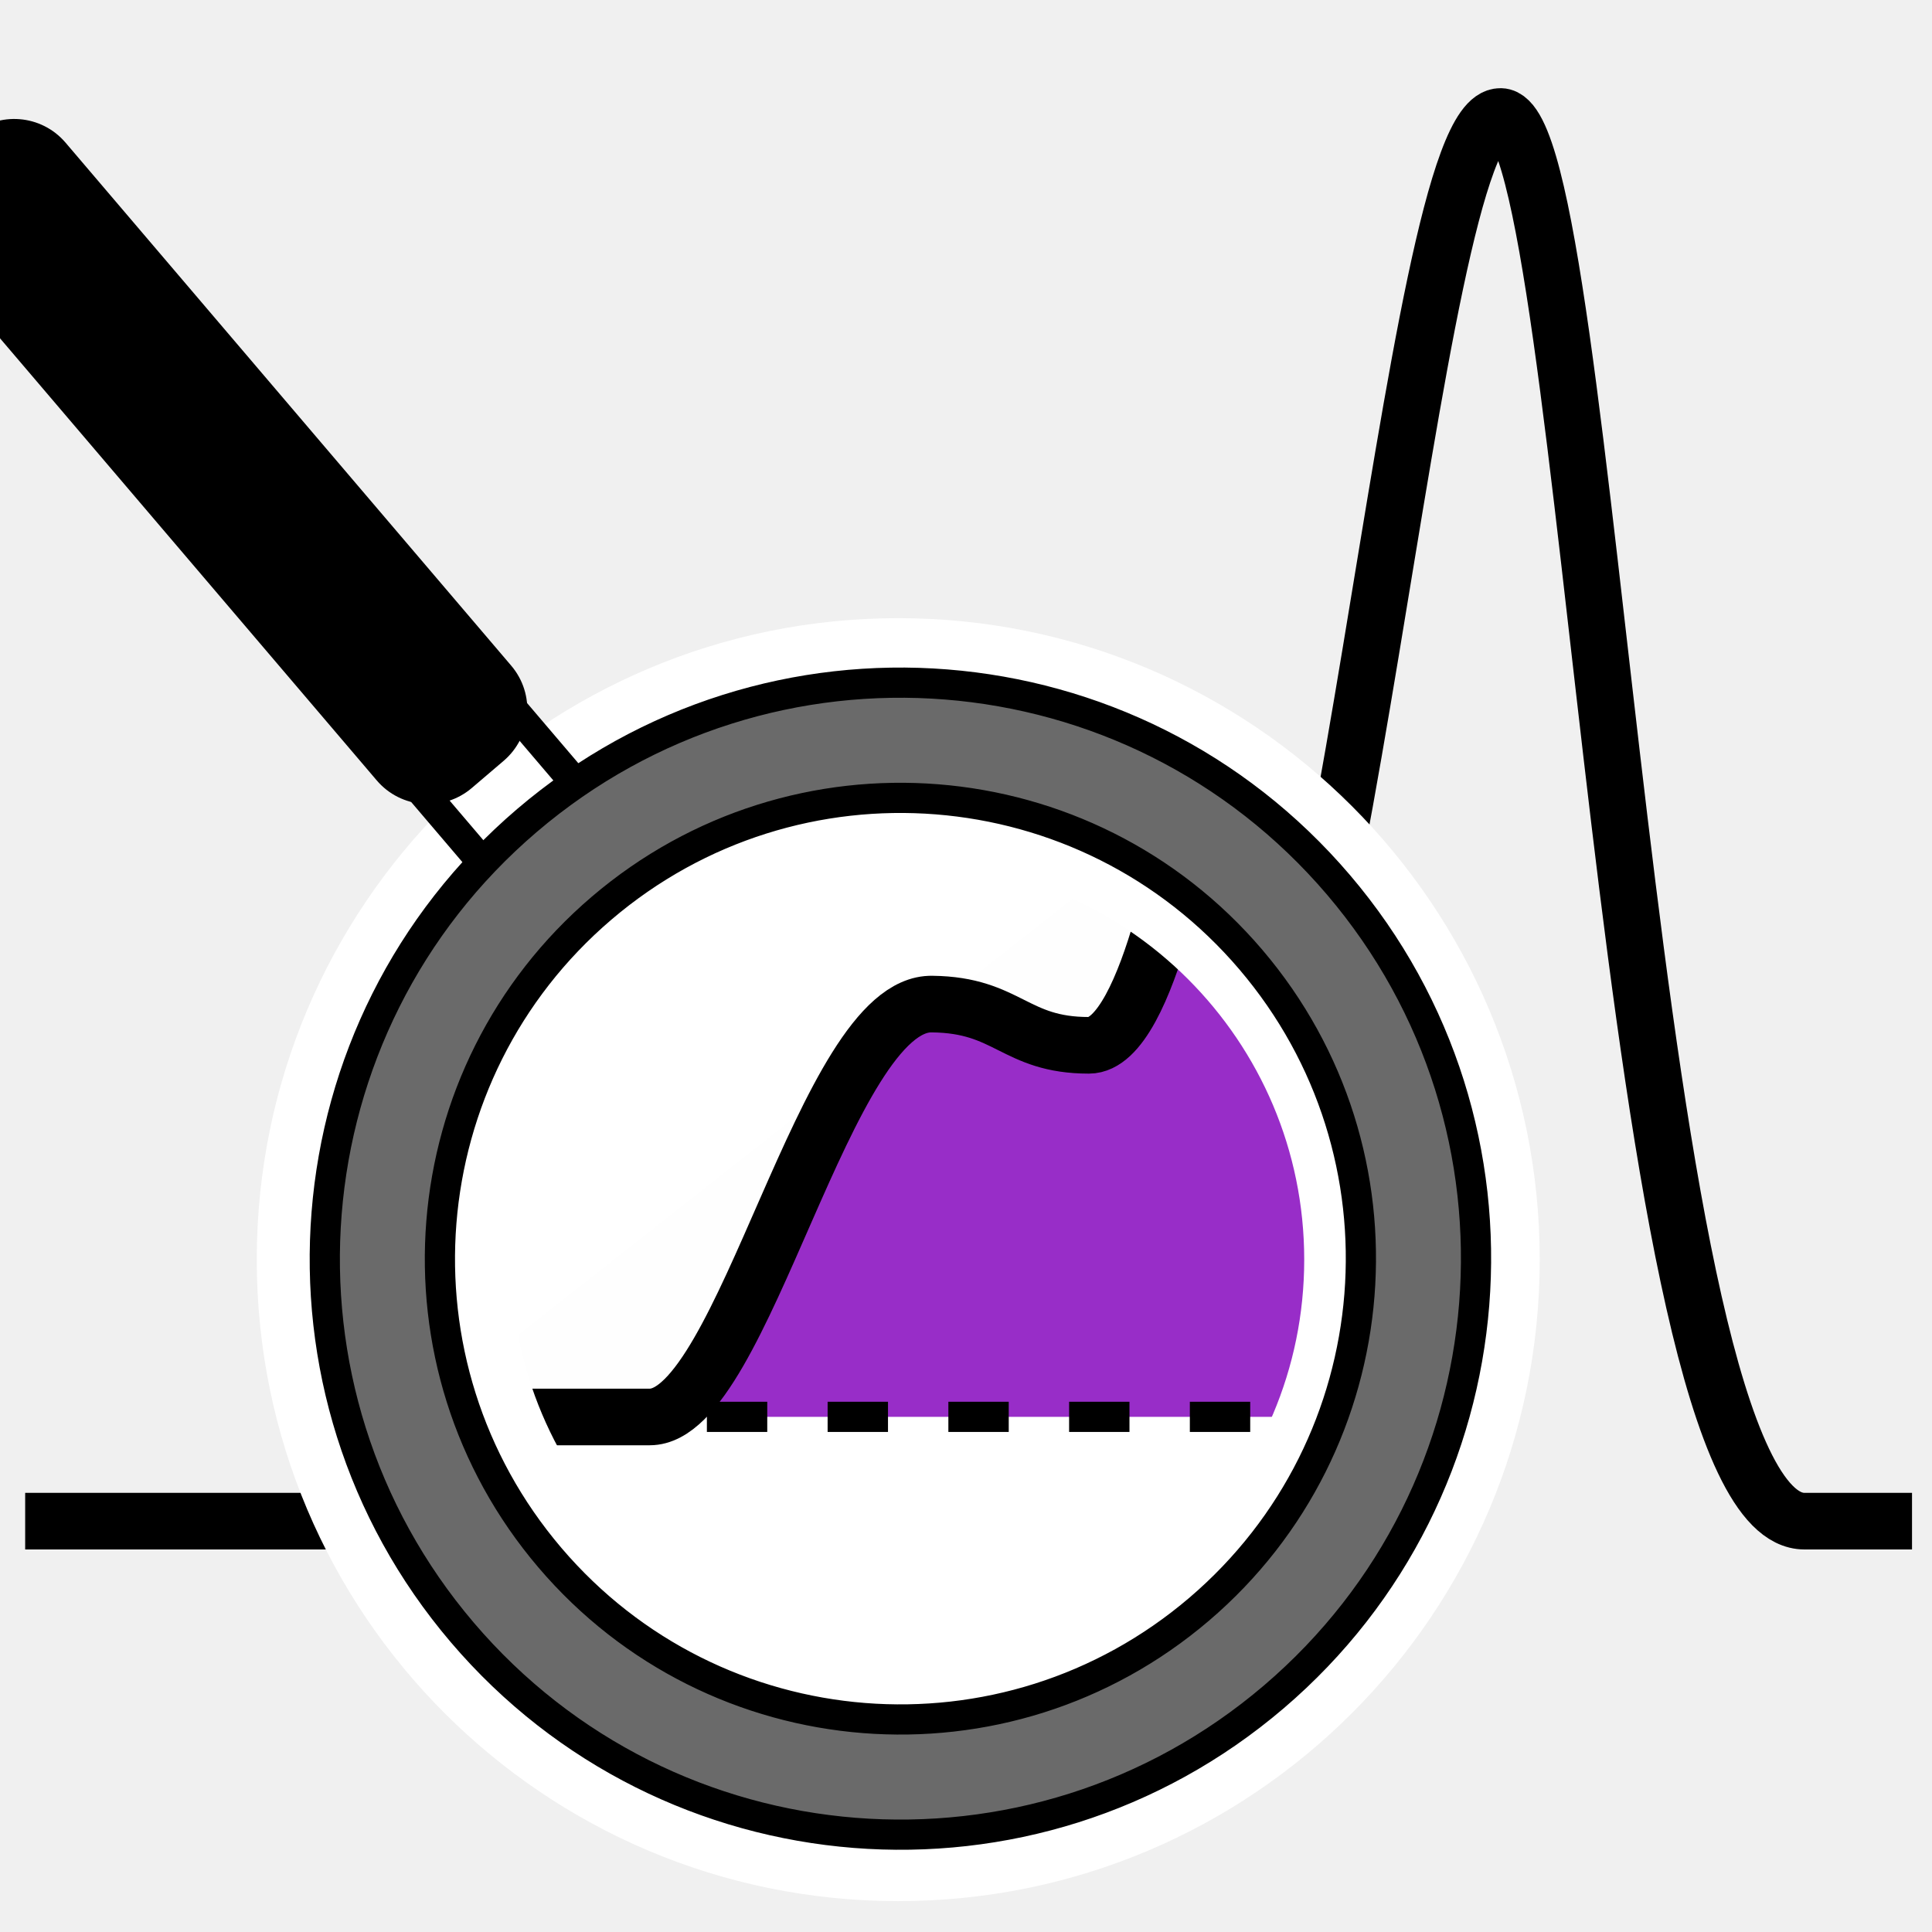
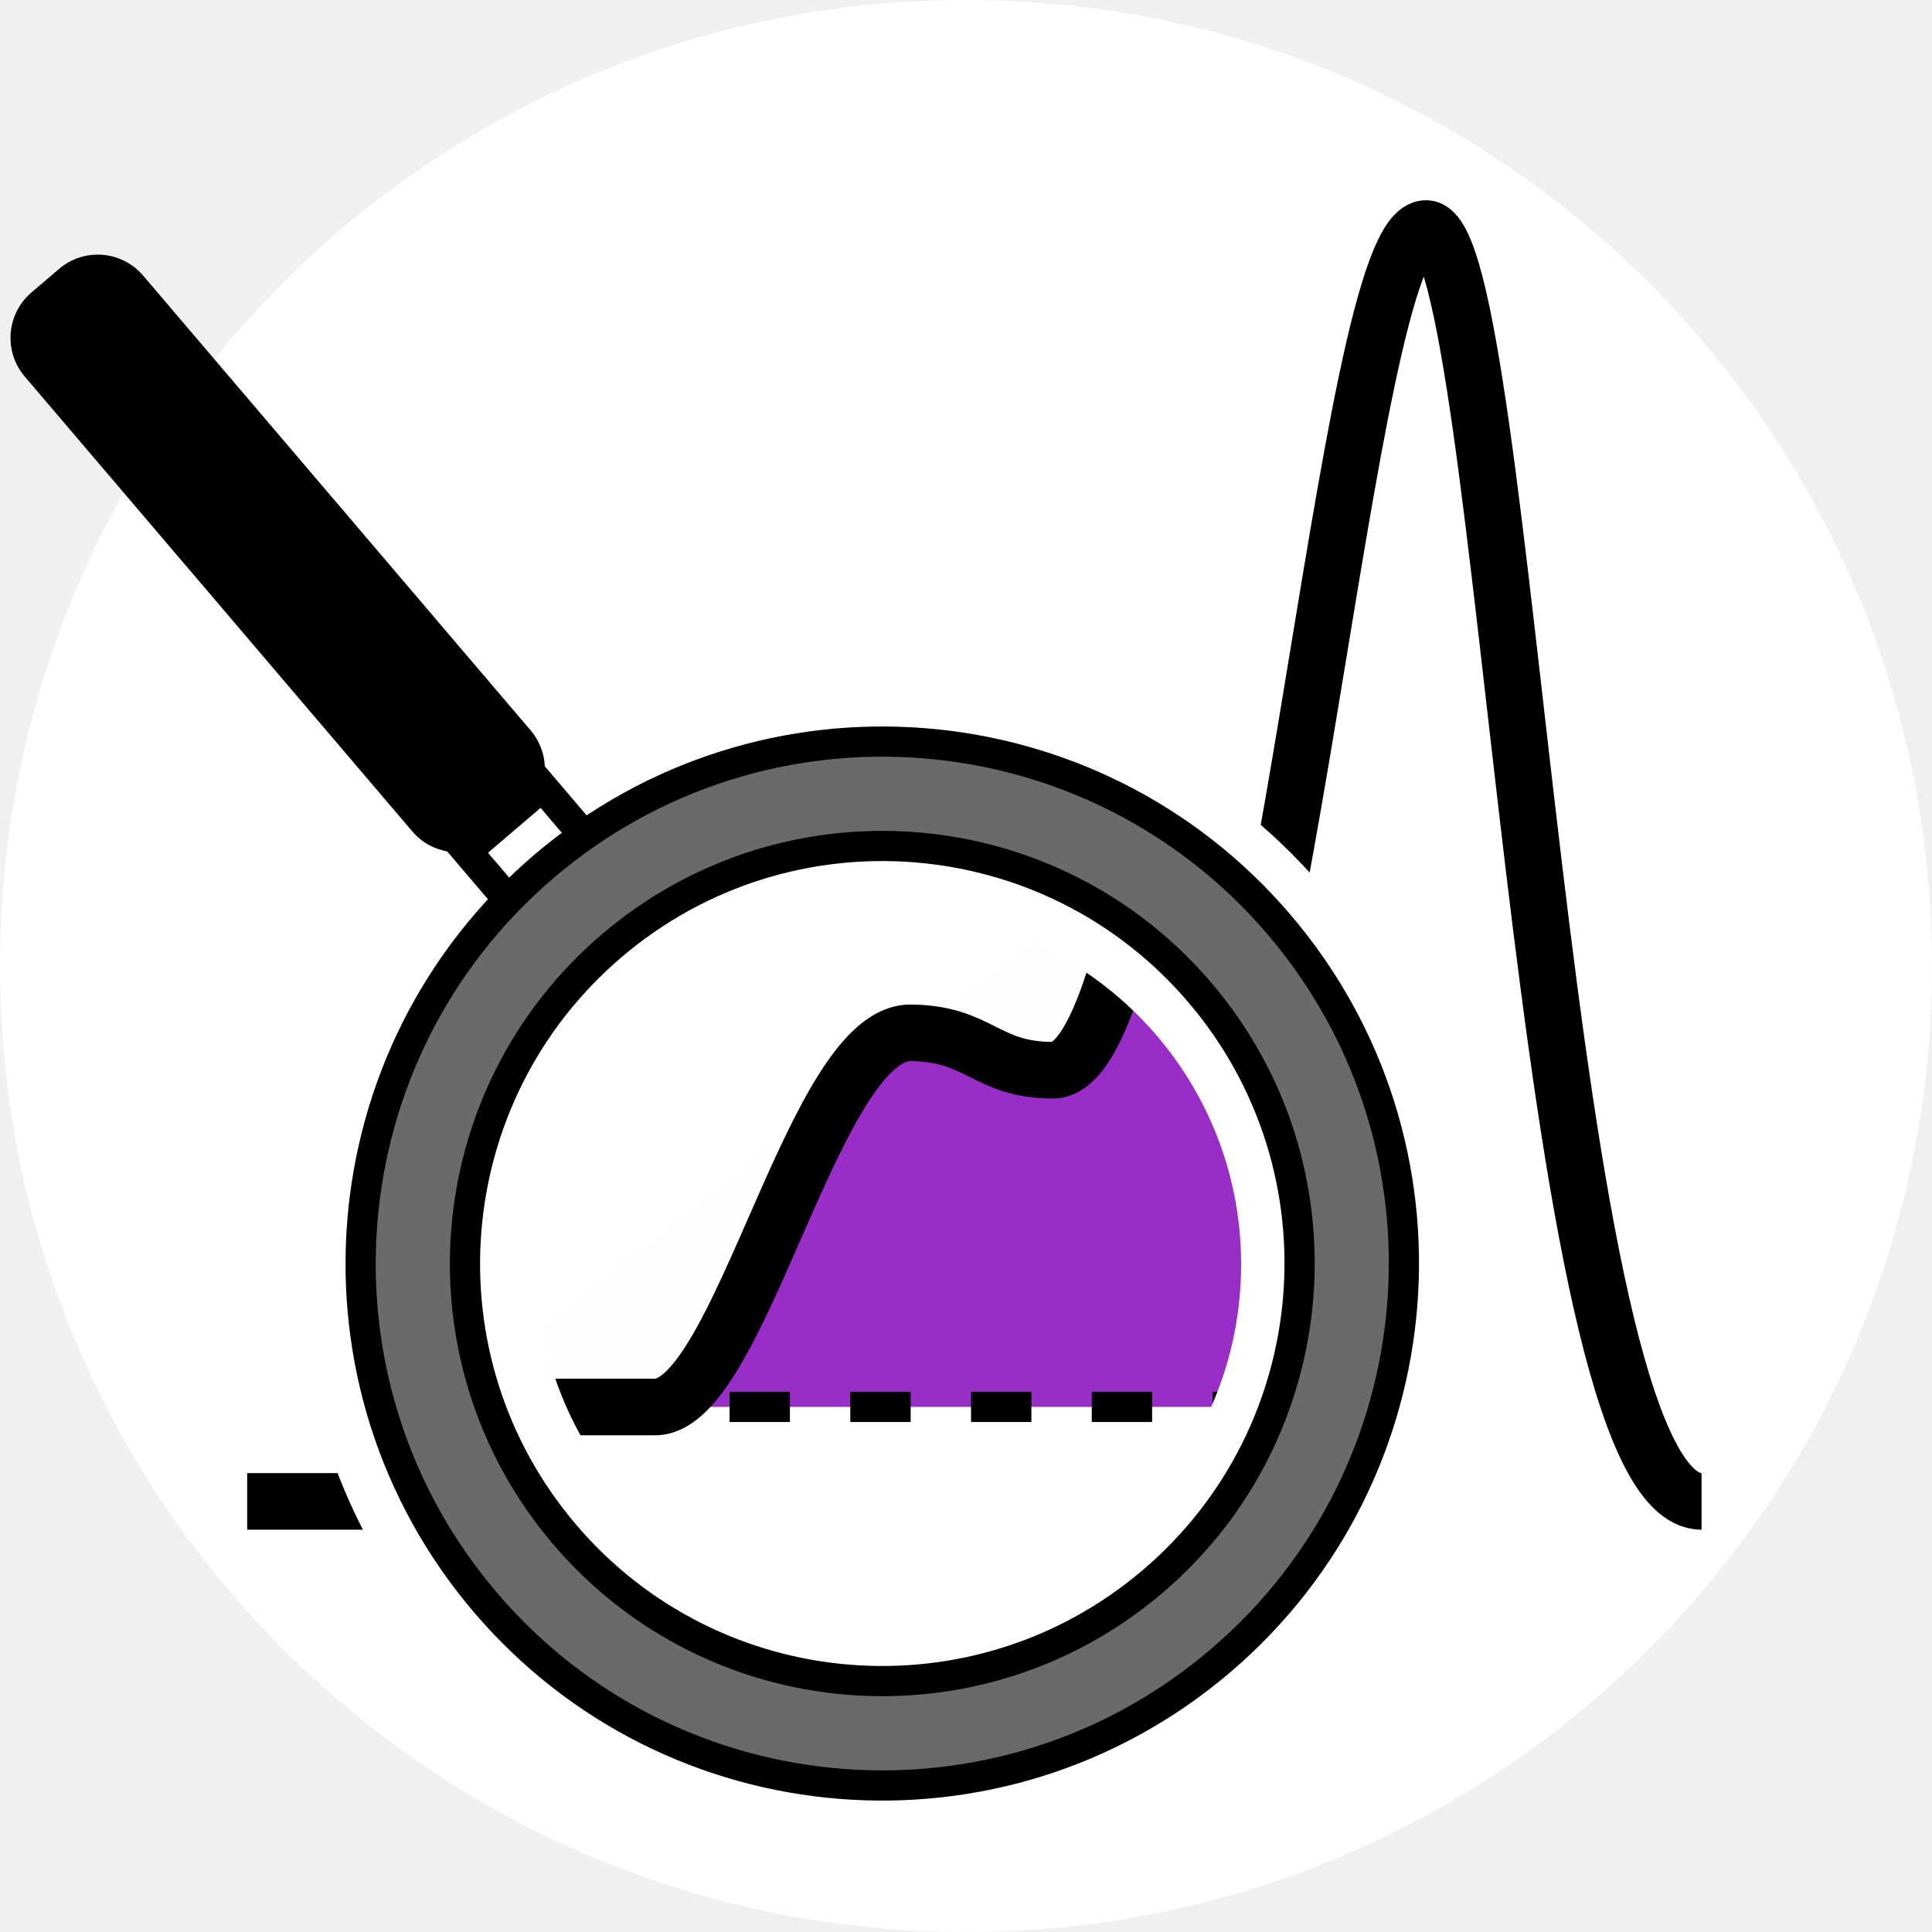
<svg xmlns="http://www.w3.org/2000/svg" width="512" height="512" viewBox="0 0 135.467 135.467" version="1.1" id="svg1">
  <defs id="defs1" />
  <g id="layer1">
-     <path style="fill:none;fill-opacity:1;stroke:#000000;stroke-width:3.969;stroke-dasharray:none;stroke-opacity:1" d="M 1.765,106.66 H 56.11 c 12.244,0 13.169,-25.483 20.964,-25.426 3.139,1e-5 4.997,2.205 7.839,2.205 9.162,0 13.914,-75.416 20.311,-75.272 6.397,0.144 8.685,98.493 21.3,98.493 h 7.542" id="path6" />
-     <ellipse style="fill:#ffffff;fill-opacity:1;stroke:none;stroke-width:1.75;stroke-dasharray:none;stroke-opacity:1" id="path8" cx="62.983" cy="88.323" rx="44.979" ry="44.979" />
-     <rect style="fill:none;fill-opacity:1;stroke:#000000;stroke-width:2.117;stroke-dasharray:none;stroke-opacity:1" id="rect2-8" width="8.569" height="9.343" x="4.902" y="-70.912" transform="matrix(-0.7606851,0.6491211,-0.6485853,-0.761142,0,0)" />
-     <rect style="fill:#000000;fill-opacity:1;stroke:#000000;stroke-width:1;stroke-dasharray:none;stroke-opacity:1" id="rect3-5" width="11.395" height="56.642" x="3.489" y="-63.004" ry="4.233" transform="matrix(-0.7606851,0.6491211,-0.6485853,-0.761142,0,0)" />
-     <path style="fill:#982dc8;fill-opacity:1;stroke:#000000;stroke-width:2.117;stroke-dasharray:4.233, 4.233;stroke-dashoffset:0;stroke-opacity:1" d="M 32.633,99.346 H 98.531 L 95.54,75.943 83.604,60.359 76.426,73.592 67.623,69.656" id="path9" />
-     <path style="fill:#fefefe;fill-opacity:1;stroke:#000000;stroke-width:3.969;stroke-dasharray:none;stroke-opacity:1" d="m 29.018,99.354 16.54,0 c 6.611,0 12.287,-29.123 19.811,-28.95 5.33,0.061 5.76,2.891 10.982,2.891 4.343,0 6.957,-16.647 6.957,-16.647" id="path7" />
-     <circle style="fill:none;fill-opacity:1;stroke:#ffffff;stroke-width:10.583;stroke-dasharray:none;stroke-opacity:1" id="path8-0" cx="63.636" cy="88.323" r="33.104" />
-     <path id="path1-6" style="fill:#6a6a6a;fill-opacity:1;stroke:#000000;stroke-width:2.117;stroke-dasharray:none;stroke-opacity:1" d="m 89.317,118.981 a 40.359,40.39 15 0 0 4.534,-56.938 40.359,40.39 15 0 0 -56.899,-4.515 40.359,40.39 15 0 0 -4.534,56.938 40.359,40.39 15 0 0 56.899,4.515 z m -5.237,-6.145 a 32.287,32.312 15 0 1 -45.519,-3.612 32.287,32.312 15 0 1 3.627,-45.55 32.287,32.312 15 0 1 45.519,3.612 32.287,32.312 15 0 1 -3.627,45.55 z" />
+     <circle style="fill:#ffffff;fill-opacity:1;stroke:none;stroke-width:0.265;stroke-dasharray:none;stroke-opacity:1" id="path8-02" cx="67.733" cy="67.733" r="67.733" />
+     <path style="fill:none;fill-opacity:1;stroke:#000000;stroke-width:3.969;stroke-dasharray:none;stroke-opacity:1" d="M 17.332,105.274 H 55.497 c 11.096,0 11.934,-23.092 18.998,-23.04 2.844,9e-6 4.529,1.998 7.104,1.998 8.303,0 12.609,-68.339 18.406,-68.209 5.797,0.131 7.87,89.251 19.303,89.251" id="path6" />
+     <ellipse style="fill:#ffffff;fill-opacity:1;stroke:none;stroke-width:1.75;stroke-dasharray:none;stroke-opacity:1" id="path8" cx="61.725" cy="88.658" rx="40.761" ry="40.759" />
+     <rect style="fill:none;fill-opacity:1;stroke:#000000;stroke-width:2.117;stroke-dasharray:none;stroke-opacity:1" id="rect2-8" width="6.965" height="7.594" x="6.826" y="-74.23" transform="matrix(-0.7606442,0.649169,-0.6485374,-0.7611828,0,0)" />
+     <rect style="fill:#000000;fill-opacity:1;stroke:#000000;stroke-width:1;stroke-dasharray:none;stroke-opacity:1" id="rect3-5" width="9.909" height="49.256" x="5.394" y="-66.787" ry="3.681" transform="matrix(-0.7606655,0.6491441,-0.6485623,-0.7611615,0,0)" />
+     <path style="fill:#982dc8;fill-opacity:1;stroke:#000000;stroke-width:2.117;stroke-dasharray:4.233, 4.233;stroke-dashoffset:0;stroke-opacity:1" d="M 34.222,98.647 H 93.939 L 91.229,77.439 80.412,63.318 73.908,75.309 65.93,71.742" id="path9" />
+     <path style="fill:#fefefe;fill-opacity:1;stroke:#000000;stroke-width:3.969;stroke-dasharray:none;stroke-opacity:1" d="m 30.946,98.654 h 14.989 c 5.991,0 11.135,-26.39 17.953,-26.233 4.83,0.055 5.22,2.619 9.952,2.619 3.935,0 6.305,-15.085 6.305,-15.085" id="path7" />
+     <ellipse style="fill:none;fill-opacity:1;stroke:#ffffff;stroke-width:10.583;stroke-dasharray:none;stroke-opacity:1" id="path8-0" cx="62.317" cy="88.657" rx="29.999" ry="29.998" />
+     <path id="path1-6" style="fill:#6a6a6a;fill-opacity:1;stroke:#000000;stroke-width:2.117;stroke-dasharray:none;stroke-opacity:1" d="m 85.59,116.439 a 36.574,36.6 16.116 0 0 4.108,-51.595 36.574,36.6 16.116 0 0 -51.563,-4.091 36.574,36.6 16.116 0 0 -4.108,51.595 36.574,36.6 16.116 0 0 51.563,4.091 z m -4.745,-5.569 a 29.259,29.28 16.116 0 1 -41.25,-3.273 29.259,29.28 16.116 0 1 3.287,-41.276 29.259,29.28 16.116 0 1 41.25,3.273 29.259,29.28 16.116 0 1 -3.287,41.276 z" />
  </g>
</svg>
